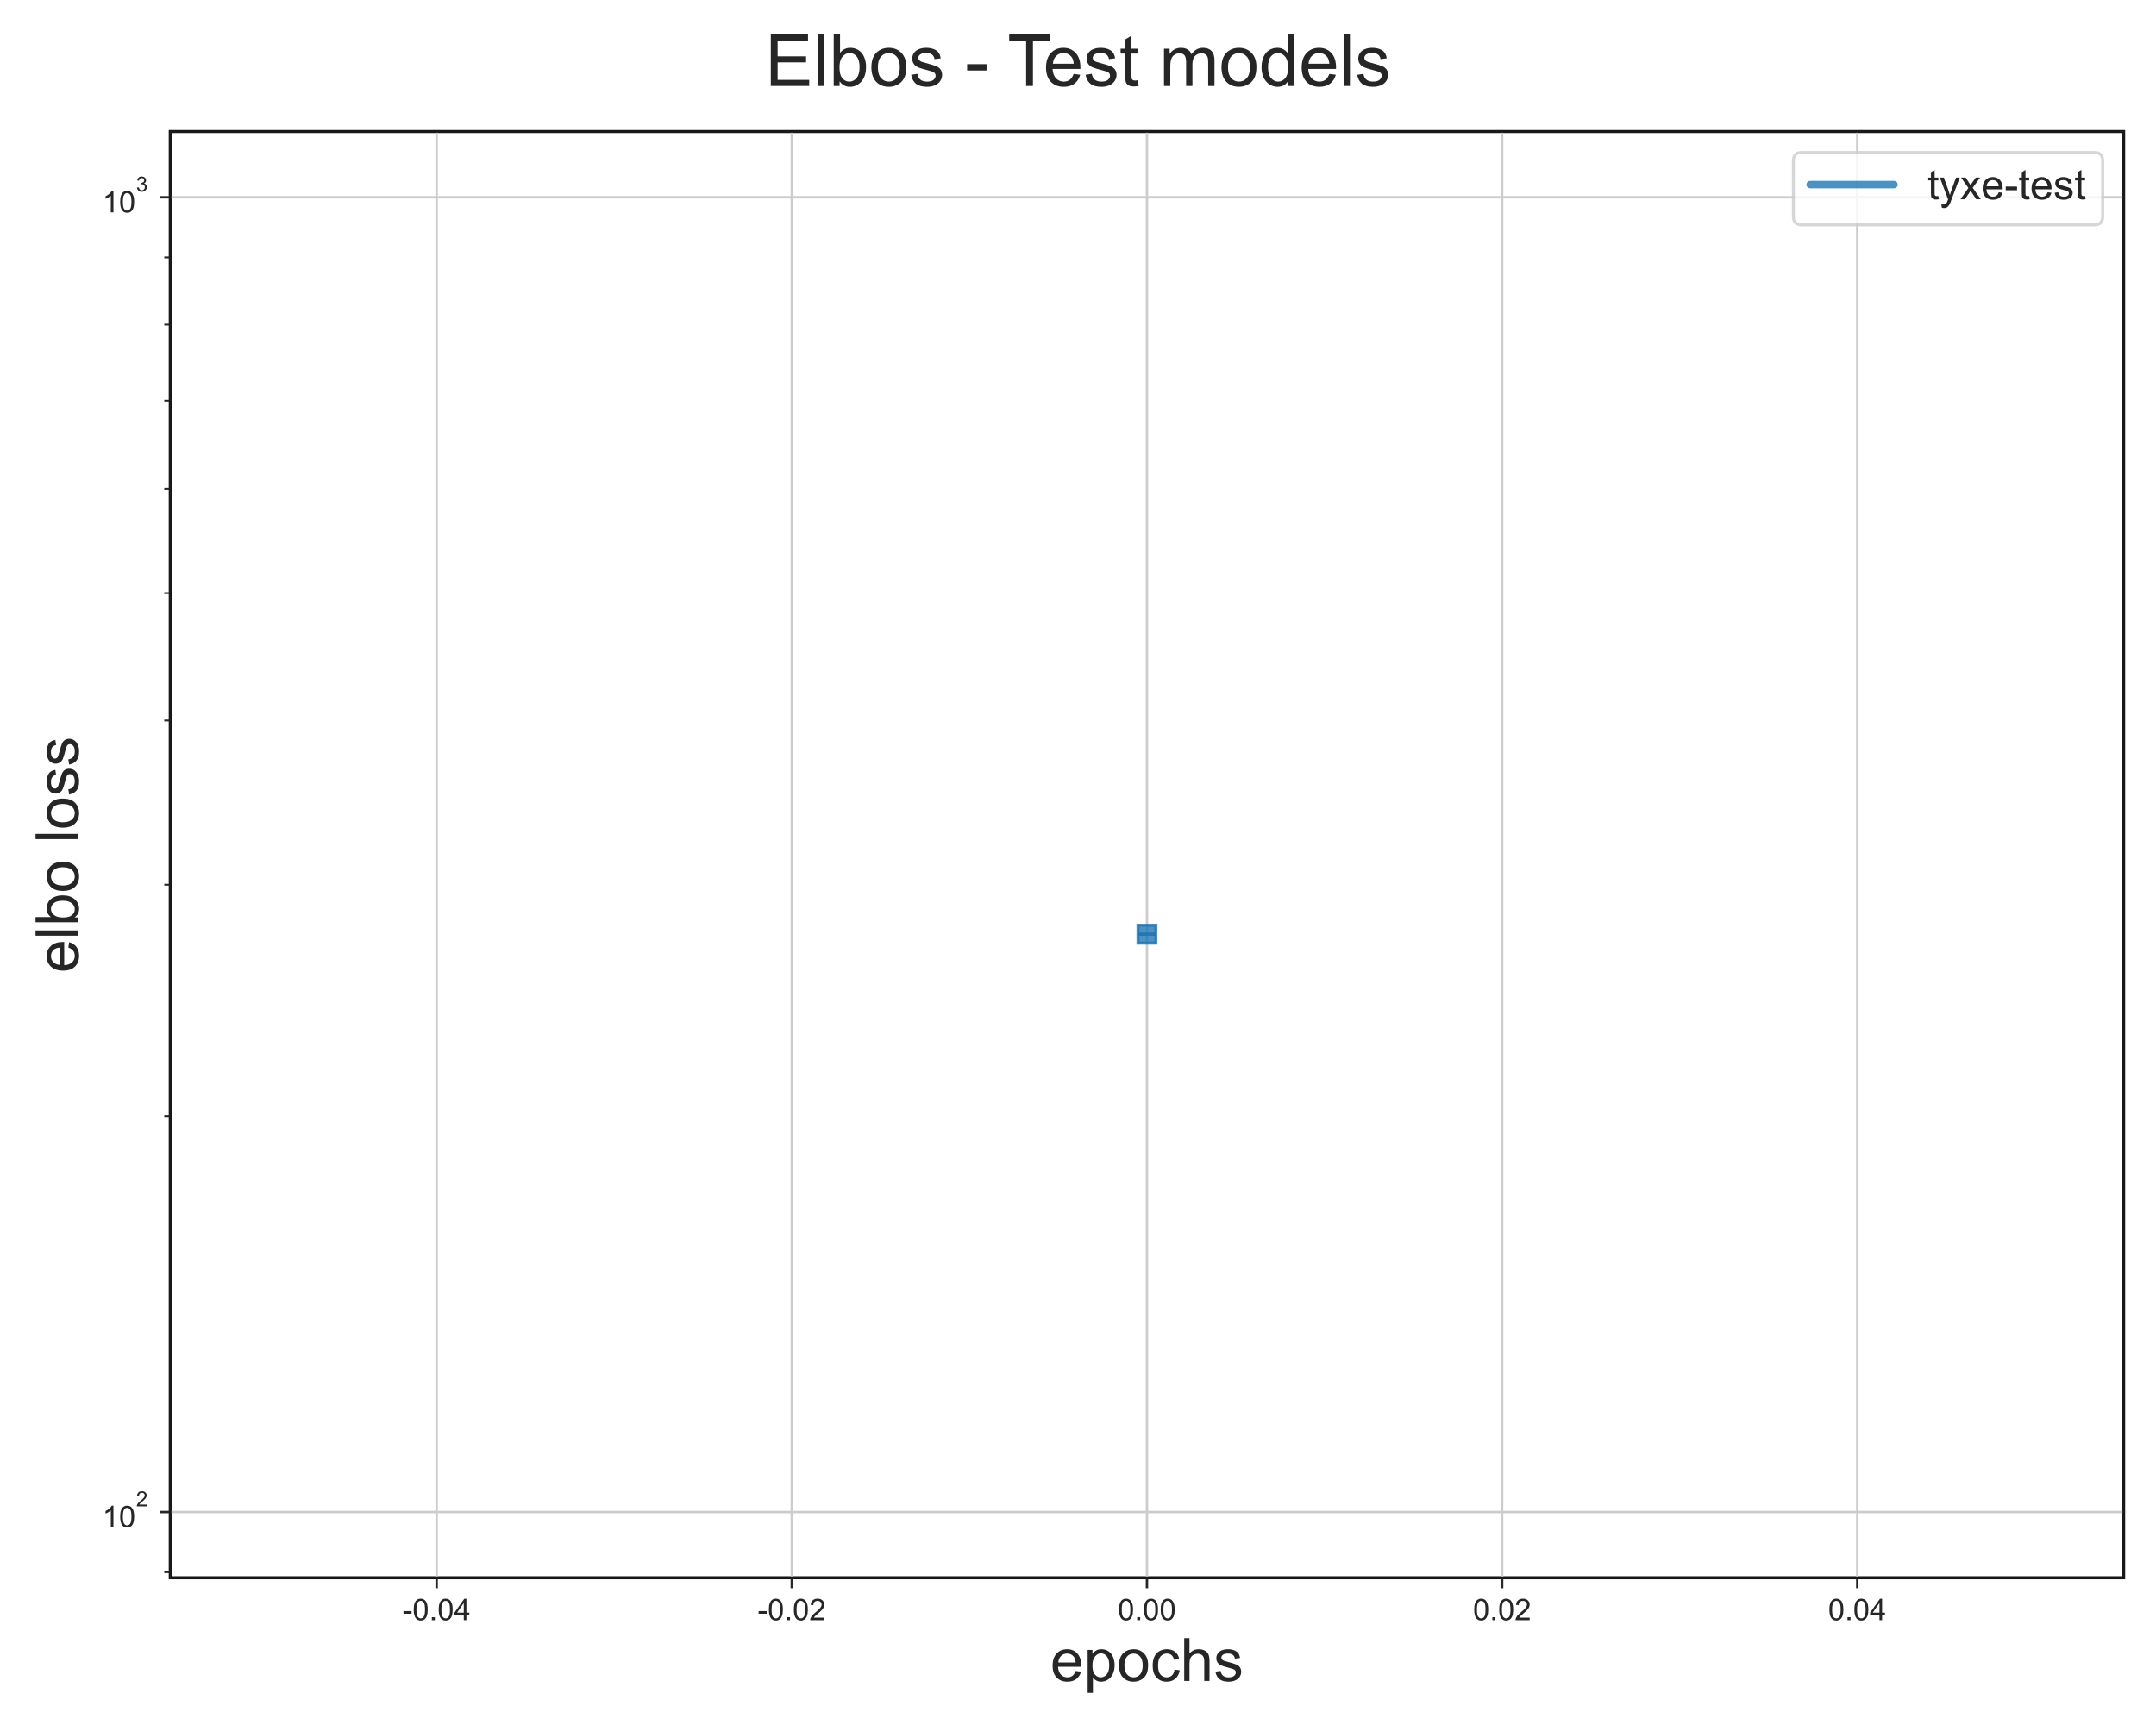
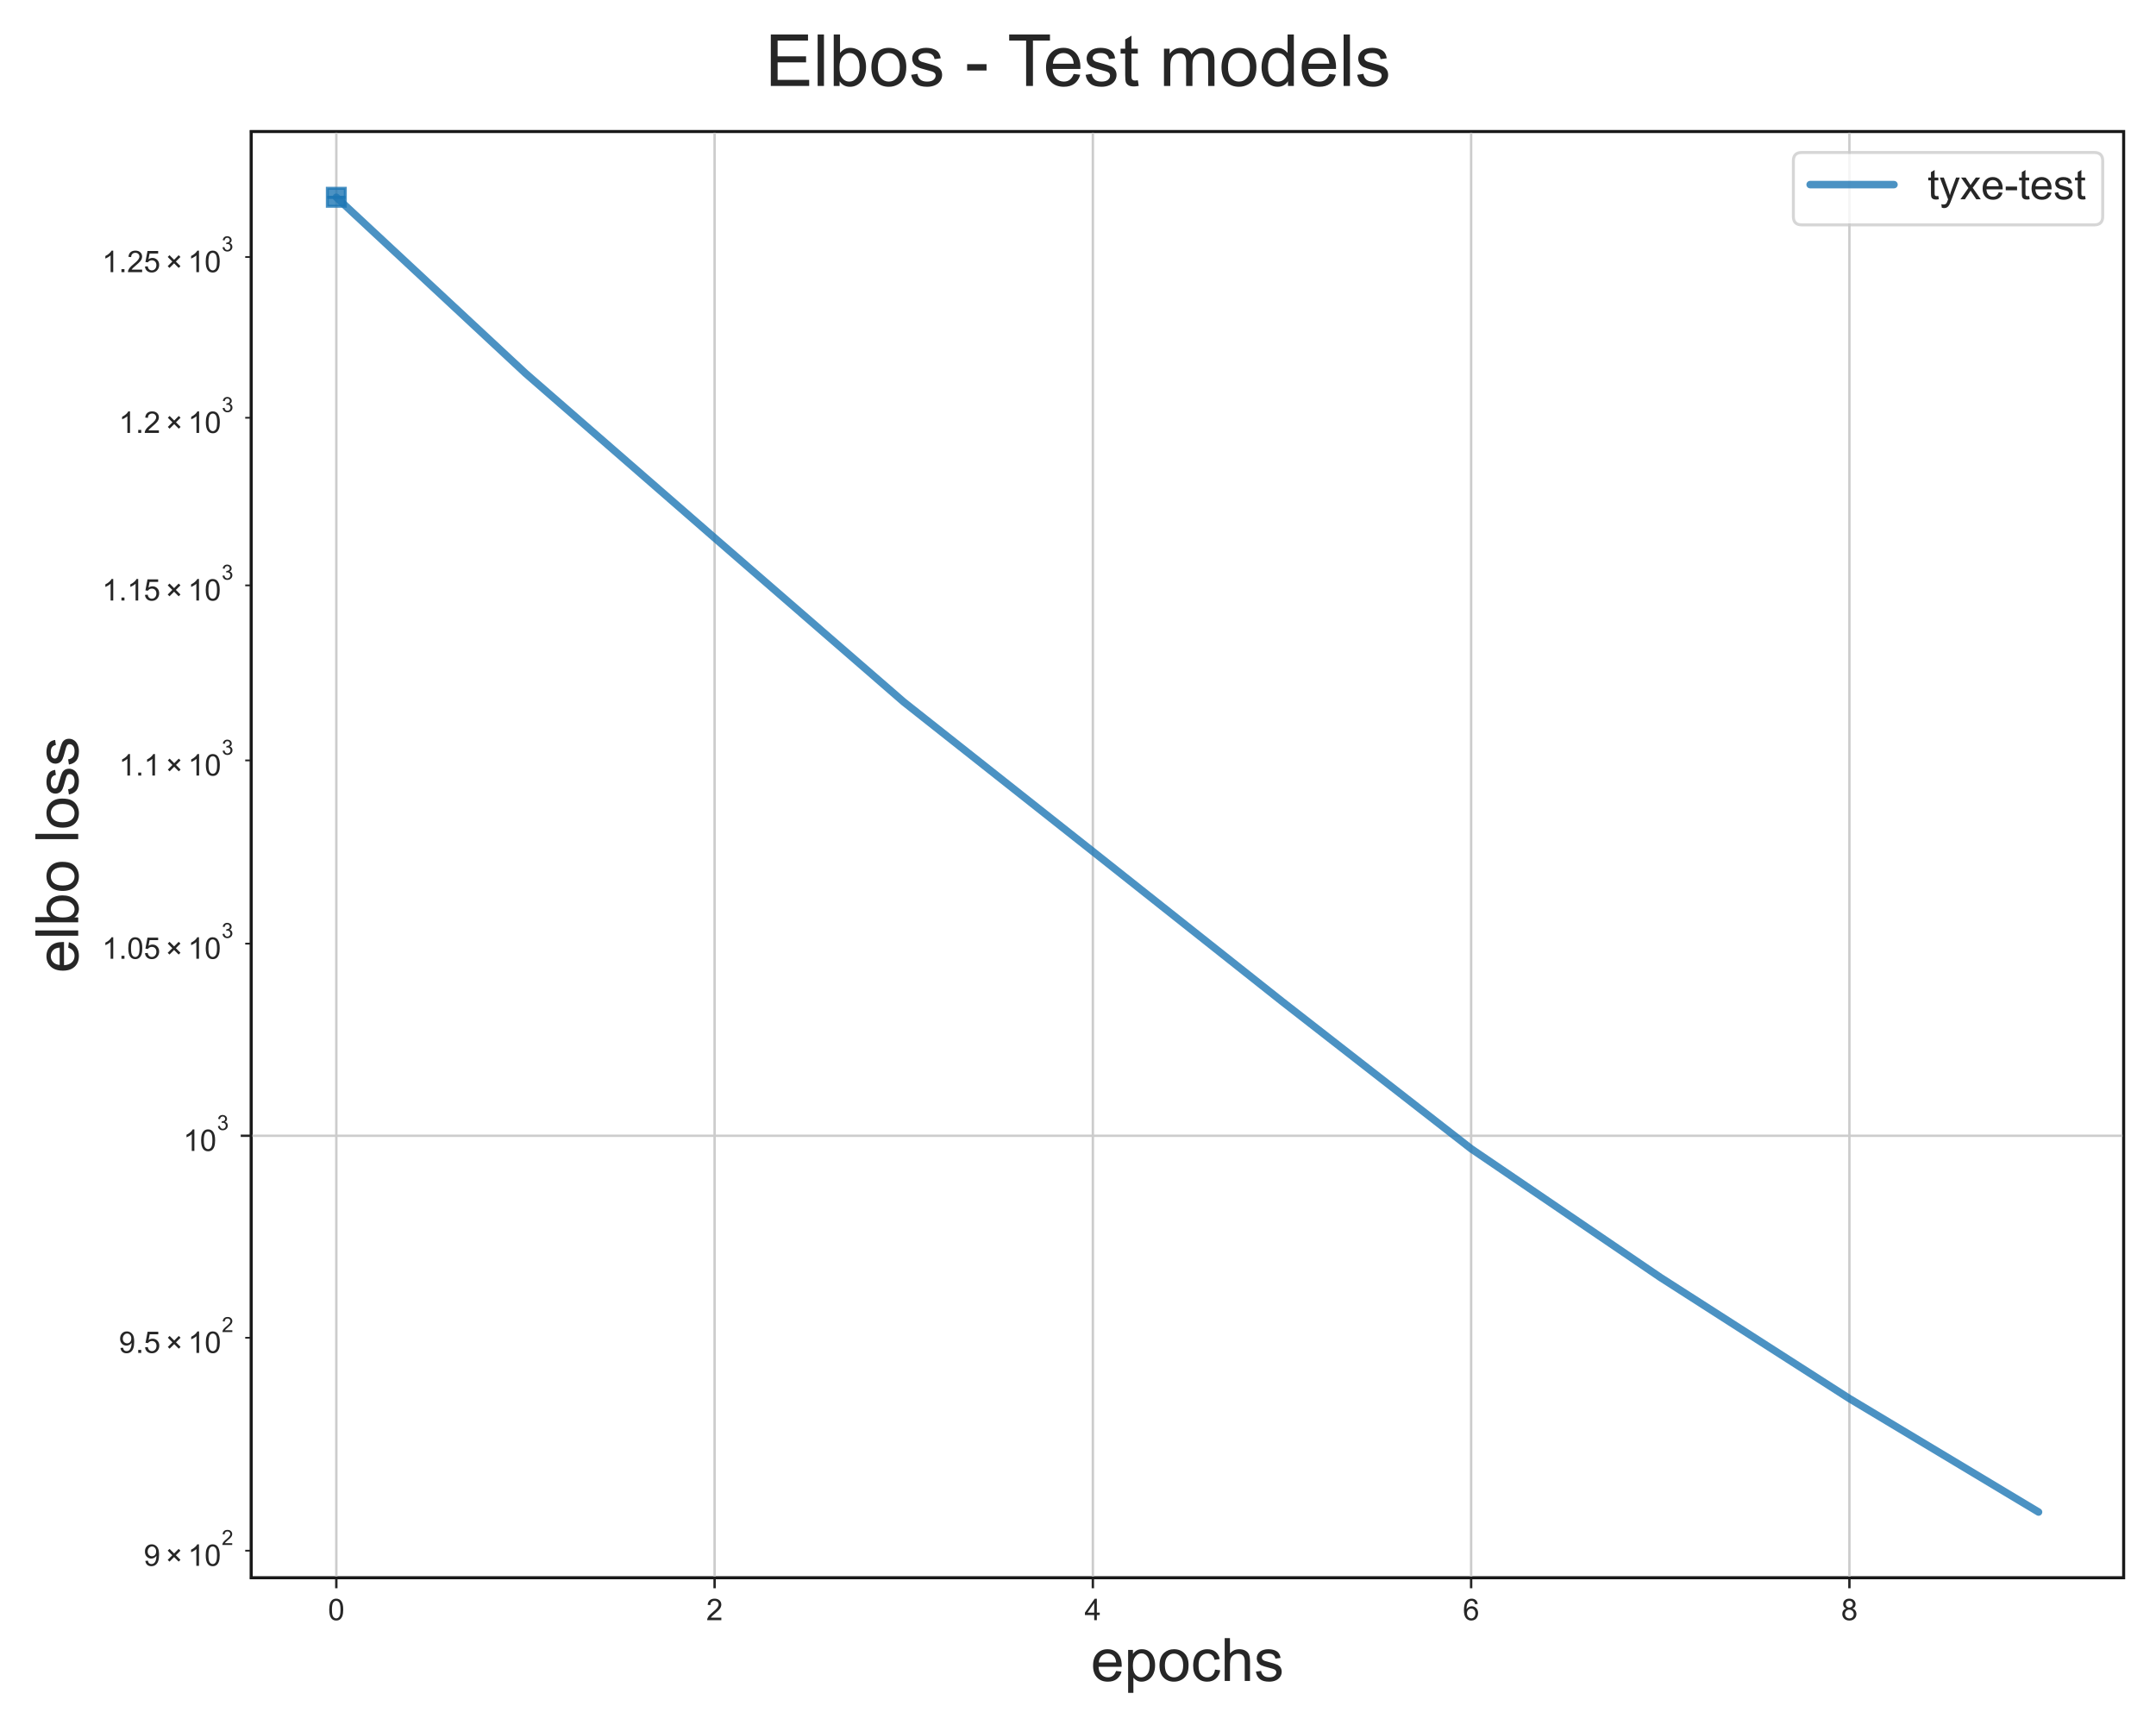
<svg xmlns="http://www.w3.org/2000/svg" xmlns:xlink="http://www.w3.org/1999/xlink" width="720pt" height="576pt" viewBox="0 0 720 576" version="1.1">
  <defs>
    <style type="text/css">*{stroke-linejoin: round; stroke-linecap: butt}</style>
  </defs>
  <g id="figure_1">
    <g id="patch_1">
      <path d="M 0 576  L 720 576  L 720 0  L 0 0  z " style="fill: #ffffff" />
    </g>
    <g id="axes_1">
      <g id="patch_2">
-         <path d="M 56.857 526.84  L 709.2 526.84  L 709.2 43.92  L 56.857 43.92  z " style="fill: #ffffff; stroke: #000000; stroke-linejoin: miter" />
+         <path d="M 83.891 526.84  L 709.2 526.84  L 709.2 43.92  L 83.891 43.92  z " style="fill: #ffffff; stroke: #000000; stroke-linejoin: miter" />
      </g>
      <g id="matplotlib.axis_1">
        <g id="xtick_1">
          <g id="line2d_1">
-             <path d="M 145.813 526.84  L 145.813 43.92  " clip-path="url(#p8c1d79e8b4)" style="fill: none; stroke: #cccccc; stroke-width: 0.8; stroke-linecap: round" />
+             <path d="M 112.315 526.84  L 112.315 43.92  " clip-path="url(#pdb3057f7e0)" style="fill: none; stroke: #cccccc; stroke-width: 0.8; stroke-linecap: round" />
          </g>
          <g id="line2d_2">
            <defs>
-               <path id="m0a47e7939f" d="M 0 0  L 0 3.5  " style="stroke: #262626; stroke-width: 0.8" />
-             </defs>
-             <g>
-               <use xlink:href="#m0a47e7939f" x="145.813" y="526.84" style="fill: #262626; stroke: #262626; stroke-width: 0.8" />
+               <path id="mb1cade1332" d="M 0 0  L 0 3.5  " style="stroke: #262626; stroke-width: 0.8" />
+             </defs>
+             <g>
+               <use xlink:href="#mb1cade1332" x="112.315" y="526.84" style="fill: #262626; stroke: #262626; stroke-width: 0.8" />
            </g>
          </g>
          <g id="text_1">
-             <g style="fill: #262626" transform="translate(134.4176 540.9978)scale(0.1 -0.1)">
-               <defs>
-                 <path id="ArialMT-2d" d="M 203 1375  L 203 1941  L 1931 1941  L 1931 1375  L 203 1375  z " transform="scale(0.015625)" />
+             <g style="fill: #262626" transform="translate(109.5341 540.9978)scale(0.1 -0.1)">
+               <defs>
                <path id="ArialMT-30" d="M 266 2259  Q 266 3072 433 3567  Q 600 4063 929 4331  Q 1259 4600 1759 4600  Q 2128 4600 2406 4451  Q 2684 4303 2865 4023  Q 3047 3744 3150 3342  Q 3253 2941 3253 2259  Q 3253 1453 3087 958  Q 2922 463 2592 192  Q 2263 -78 1759 -78  Q 1097 -78 719 397  Q 266 969 266 2259  z M 844 2259  Q 844 1131 1108 757  Q 1372 384 1759 384  Q 2147 384 2411 759  Q 2675 1134 2675 2259  Q 2675 3391 2411 3762  Q 2147 4134 1753 4134  Q 1366 4134 1134 3806  Q 844 3388 844 2259  z " transform="scale(0.015625)" />
-                 <path id="ArialMT-2e" d="M 581 0  L 581 641  L 1222 641  L 1222 0  L 581 0  z " transform="scale(0.015625)" />
-                 <path id="ArialMT-34" d="M 2069 0  L 2069 1097  L 81 1097  L 81 1613  L 2172 4581  L 2631 4581  L 2631 1613  L 3250 1613  L 3250 1097  L 2631 1097  L 2631 0  L 2069 0  z M 2069 1613  L 2069 3678  L 634 1613  L 2069 1613  z " transform="scale(0.015625)" />
-               </defs>
-               <use xlink:href="#ArialMT-2d" />
-               <use xlink:href="#ArialMT-30" x="33.301" />
-               <use xlink:href="#ArialMT-2e" x="88.916" />
-               <use xlink:href="#ArialMT-30" x="116.699" />
-               <use xlink:href="#ArialMT-34" x="172.314" />
+               </defs>
+               <use xlink:href="#ArialMT-30" />
            </g>
          </g>
        </g>
        <g id="xtick_2">
          <g id="line2d_3">
-             <path d="M 264.421 526.84  L 264.421 43.92  " clip-path="url(#p8c1d79e8b4)" style="fill: none; stroke: #cccccc; stroke-width: 0.8; stroke-linecap: round" />
+             <path d="M 238.639 526.84  L 238.639 43.92  " clip-path="url(#pdb3057f7e0)" style="fill: none; stroke: #cccccc; stroke-width: 0.8; stroke-linecap: round" />
          </g>
          <g id="line2d_4">
            <g>
-               <use xlink:href="#m0a47e7939f" x="264.421" y="526.84" style="fill: #262626; stroke: #262626; stroke-width: 0.8" />
+               <use xlink:href="#mb1cade1332" x="238.639" y="526.84" style="fill: #262626; stroke: #262626; stroke-width: 0.8" />
            </g>
          </g>
          <g id="text_2">
-             <g style="fill: #262626" transform="translate(253.0254 540.9978)scale(0.1 -0.1)">
+             <g style="fill: #262626" transform="translate(235.859 540.9978)scale(0.1 -0.1)">
              <defs>
                <path id="ArialMT-32" d="M 3222 541  L 3222 0  L 194 0  Q 188 203 259 391  Q 375 700 629 1000  Q 884 1300 1366 1694  Q 2113 2306 2375 2664  Q 2638 3022 2638 3341  Q 2638 3675 2398 3904  Q 2159 4134 1775 4134  Q 1369 4134 1125 3890  Q 881 3647 878 3216  L 300 3275  Q 359 3922 746 4261  Q 1134 4600 1788 4600  Q 2447 4600 2831 4234  Q 3216 3869 3216 3328  Q 3216 3053 3103 2787  Q 2991 2522 2730 2228  Q 2469 1934 1863 1422  Q 1356 997 1212 845  Q 1069 694 975 541  L 3222 541  z " transform="scale(0.015625)" />
              </defs>
-               <use xlink:href="#ArialMT-2d" />
-               <use xlink:href="#ArialMT-30" x="33.301" />
-               <use xlink:href="#ArialMT-2e" x="88.916" />
-               <use xlink:href="#ArialMT-30" x="116.699" />
-               <use xlink:href="#ArialMT-32" x="172.314" />
+               <use xlink:href="#ArialMT-32" />
            </g>
          </g>
        </g>
        <g id="xtick_3">
          <g id="line2d_5">
-             <path d="M 383.029 526.84  L 383.029 43.92  " clip-path="url(#p8c1d79e8b4)" style="fill: none; stroke: #cccccc; stroke-width: 0.8; stroke-linecap: round" />
+             <path d="M 364.964 526.84  L 364.964 43.92  " clip-path="url(#pdb3057f7e0)" style="fill: none; stroke: #cccccc; stroke-width: 0.8; stroke-linecap: round" />
          </g>
          <g id="line2d_6">
            <g>
-               <use xlink:href="#m0a47e7939f" x="383.029" y="526.84" style="fill: #262626; stroke: #262626; stroke-width: 0.8" />
+               <use xlink:href="#mb1cade1332" x="364.964" y="526.84" style="fill: #262626; stroke: #262626; stroke-width: 0.8" />
            </g>
          </g>
          <g id="text_3">
-             <g style="fill: #262626" transform="translate(373.2981 540.9978)scale(0.1 -0.1)">
-               <use xlink:href="#ArialMT-30" />
-               <use xlink:href="#ArialMT-2e" x="55.615" />
-               <use xlink:href="#ArialMT-30" x="83.398" />
-               <use xlink:href="#ArialMT-30" x="139.014" />
+             <g style="fill: #262626" transform="translate(362.184 540.9978)scale(0.1 -0.1)">
+               <defs>
+                 <path id="ArialMT-34" d="M 2069 0  L 2069 1097  L 81 1097  L 81 1613  L 2172 4581  L 2631 4581  L 2631 1613  L 3250 1613  L 3250 1097  L 2631 1097  L 2631 0  L 2069 0  z M 2069 1613  L 2069 3678  L 634 1613  L 2069 1613  z " transform="scale(0.015625)" />
+               </defs>
+               <use xlink:href="#ArialMT-34" />
            </g>
          </g>
        </g>
        <g id="xtick_4">
          <g id="line2d_7">
-             <path d="M 501.636 526.84  L 501.636 43.92  " clip-path="url(#p8c1d79e8b4)" style="fill: none; stroke: #cccccc; stroke-width: 0.8; stroke-linecap: round" />
+             <path d="M 491.289 526.84  L 491.289 43.92  " clip-path="url(#pdb3057f7e0)" style="fill: none; stroke: #cccccc; stroke-width: 0.8; stroke-linecap: round" />
          </g>
          <g id="line2d_8">
            <g>
-               <use xlink:href="#m0a47e7939f" x="501.636" y="526.84" style="fill: #262626; stroke: #262626; stroke-width: 0.8" />
+               <use xlink:href="#mb1cade1332" x="491.289" y="526.84" style="fill: #262626; stroke: #262626; stroke-width: 0.8" />
            </g>
          </g>
          <g id="text_4">
-             <g style="fill: #262626" transform="translate(491.9059 540.9978)scale(0.1 -0.1)">
-               <use xlink:href="#ArialMT-30" />
-               <use xlink:href="#ArialMT-2e" x="55.615" />
-               <use xlink:href="#ArialMT-30" x="83.398" />
-               <use xlink:href="#ArialMT-32" x="139.014" />
+             <g style="fill: #262626" transform="translate(488.509 540.9978)scale(0.1 -0.1)">
+               <defs>
+                 <path id="ArialMT-36" d="M 3184 3459  L 2625 3416  Q 2550 3747 2413 3897  Q 2184 4138 1850 4138  Q 1581 4138 1378 3988  Q 1113 3794 959 3422  Q 806 3050 800 2363  Q 1003 2672 1297 2822  Q 1591 2972 1913 2972  Q 2475 2972 2870 2558  Q 3266 2144 3266 1488  Q 3266 1056 3080 686  Q 2894 316 2569 119  Q 2244 -78 1831 -78  Q 1128 -78 684 439  Q 241 956 241 2144  Q 241 3472 731 4075  Q 1159 4600 1884 4600  Q 2425 4600 2770 4297  Q 3116 3994 3184 3459  z M 888 1484  Q 888 1194 1011 928  Q 1134 663 1356 523  Q 1578 384 1822 384  Q 2178 384 2434 671  Q 2691 959 2691 1453  Q 2691 1928 2437 2201  Q 2184 2475 1800 2475  Q 1419 2475 1153 2201  Q 888 1928 888 1484  z " transform="scale(0.015625)" />
+               </defs>
+               <use xlink:href="#ArialMT-36" />
            </g>
          </g>
        </g>
        <g id="xtick_5">
          <g id="line2d_9">
-             <path d="M 620.244 526.84  L 620.244 43.92  " clip-path="url(#p8c1d79e8b4)" style="fill: none; stroke: #cccccc; stroke-width: 0.8; stroke-linecap: round" />
+             <path d="M 617.614 526.84  L 617.614 43.92  " clip-path="url(#pdb3057f7e0)" style="fill: none; stroke: #cccccc; stroke-width: 0.8; stroke-linecap: round" />
          </g>
          <g id="line2d_10">
            <g>
-               <use xlink:href="#m0a47e7939f" x="620.244" y="526.84" style="fill: #262626; stroke: #262626; stroke-width: 0.8" />
+               <use xlink:href="#mb1cade1332" x="617.614" y="526.84" style="fill: #262626; stroke: #262626; stroke-width: 0.8" />
            </g>
          </g>
          <g id="text_5">
-             <g style="fill: #262626" transform="translate(610.5137 540.9978)scale(0.1 -0.1)">
-               <use xlink:href="#ArialMT-30" />
-               <use xlink:href="#ArialMT-2e" x="55.615" />
-               <use xlink:href="#ArialMT-30" x="83.398" />
-               <use xlink:href="#ArialMT-34" x="139.014" />
+             <g style="fill: #262626" transform="translate(614.8339 540.9978)scale(0.1 -0.1)">
+               <defs>
+                 <path id="ArialMT-38" d="M 1131 2484  Q 781 2613 612 2850  Q 444 3088 444 3419  Q 444 3919 803 4259  Q 1163 4600 1759 4600  Q 2359 4600 2725 4251  Q 3091 3903 3091 3403  Q 3091 3084 2923 2848  Q 2756 2613 2416 2484  Q 2838 2347 3058 2040  Q 3278 1734 3278 1309  Q 3278 722 2862 322  Q 2447 -78 1769 -78  Q 1091 -78 675 323  Q 259 725 259 1325  Q 259 1772 486 2073  Q 713 2375 1131 2484  z M 1019 3438  Q 1019 3113 1228 2906  Q 1438 2700 1772 2700  Q 2097 2700 2305 2904  Q 2513 3109 2513 3406  Q 2513 3716 2298 3927  Q 2084 4138 1766 4138  Q 1444 4138 1231 3931  Q 1019 3725 1019 3438  z M 838 1322  Q 838 1081 952 856  Q 1066 631 1291 507  Q 1516 384 1775 384  Q 2178 384 2440 643  Q 2703 903 2703 1303  Q 2703 1709 2433 1975  Q 2163 2241 1756 2241  Q 1359 2241 1098 1978  Q 838 1716 838 1322  z " transform="scale(0.015625)" />
+               </defs>
+               <use xlink:href="#ArialMT-38" />
            </g>
          </g>
        </g>
        <g id="text_6">
-           <g style="fill: #262626" transform="translate(350.7848 561.3009)scale(0.2 -0.2)">
+           <g style="fill: #262626" transform="translate(364.302 561.3009)scale(0.2 -0.2)">
            <defs>
              <path id="ArialMT-65" d="M 2694 1069  L 3275 997  Q 3138 488 2766 206  Q 2394 -75 1816 -75  Q 1088 -75 661 373  Q 234 822 234 1631  Q 234 2469 665 2931  Q 1097 3394 1784 3394  Q 2450 3394 2872 2941  Q 3294 2488 3294 1666  Q 3294 1616 3291 1516  L 816 1516  Q 847 969 1125 678  Q 1403 388 1819 388  Q 2128 388 2347 550  Q 2566 713 2694 1069  z M 847 1978  L 2700 1978  Q 2663 2397 2488 2606  Q 2219 2931 1791 2931  Q 1403 2931 1139 2672  Q 875 2413 847 1978  z " transform="scale(0.015625)" />
              <path id="ArialMT-70" d="M 422 -1272  L 422 3319  L 934 3319  L 934 2888  Q 1116 3141 1344 3267  Q 1572 3394 1897 3394  Q 2322 3394 2647 3175  Q 2972 2956 3137 2557  Q 3303 2159 3303 1684  Q 3303 1175 3120 767  Q 2938 359 2589 142  Q 2241 -75 1856 -75  Q 1575 -75 1351 44  Q 1128 163 984 344  L 984 -1272  L 422 -1272  z M 931 1641  Q 931 1000 1190 694  Q 1450 388 1819 388  Q 2194 388 2461 705  Q 2728 1022 2728 1688  Q 2728 2322 2467 2637  Q 2206 2953 1844 2953  Q 1484 2953 1207 2617  Q 931 2281 931 1641  z " transform="scale(0.015625)" />
              <path id="ArialMT-6f" d="M 213 1659  Q 213 2581 725 3025  Q 1153 3394 1769 3394  Q 2453 3394 2887 2945  Q 3322 2497 3322 1706  Q 3322 1066 3130 698  Q 2938 331 2570 128  Q 2203 -75 1769 -75  Q 1072 -75 642 372  Q 213 819 213 1659  z M 791 1659  Q 791 1022 1069 705  Q 1347 388 1769 388  Q 2188 388 2466 706  Q 2744 1025 2744 1678  Q 2744 2294 2464 2611  Q 2184 2928 1769 2928  Q 1347 2928 1069 2612  Q 791 2297 791 1659  z " transform="scale(0.015625)" />
              <path id="ArialMT-63" d="M 2588 1216  L 3141 1144  Q 3050 572 2676 248  Q 2303 -75 1759 -75  Q 1078 -75 664 370  Q 250 816 250 1647  Q 250 2184 428 2587  Q 606 2991 970 3192  Q 1334 3394 1763 3394  Q 2303 3394 2647 3120  Q 2991 2847 3088 2344  L 2541 2259  Q 2463 2594 2264 2762  Q 2066 2931 1784 2931  Q 1359 2931 1093 2626  Q 828 2322 828 1663  Q 828 994 1084 691  Q 1341 388 1753 388  Q 2084 388 2306 591  Q 2528 794 2588 1216  z " transform="scale(0.015625)" />
              <path id="ArialMT-68" d="M 422 0  L 422 4581  L 984 4581  L 984 2938  Q 1378 3394 1978 3394  Q 2347 3394 2619 3248  Q 2891 3103 3008 2847  Q 3125 2591 3125 2103  L 3125 0  L 2563 0  L 2563 2103  Q 2563 2525 2380 2717  Q 2197 2909 1863 2909  Q 1613 2909 1392 2779  Q 1172 2650 1078 2428  Q 984 2206 984 1816  L 984 0  L 422 0  z " transform="scale(0.015625)" />
              <path id="ArialMT-73" d="M 197 991  L 753 1078  Q 800 744 1014 566  Q 1228 388 1613 388  Q 2000 388 2187 545  Q 2375 703 2375 916  Q 2375 1106 2209 1216  Q 2094 1291 1634 1406  Q 1016 1563 777 1677  Q 538 1791 414 1992  Q 291 2194 291 2438  Q 291 2659 392 2848  Q 494 3038 669 3163  Q 800 3259 1026 3326  Q 1253 3394 1513 3394  Q 1903 3394 2198 3281  Q 2494 3169 2634 2976  Q 2775 2784 2828 2463  L 2278 2388  Q 2241 2644 2061 2787  Q 1881 2931 1553 2931  Q 1166 2931 1000 2803  Q 834 2675 834 2503  Q 834 2394 903 2306  Q 972 2216 1119 2156  Q 1203 2125 1616 2013  Q 2213 1853 2448 1751  Q 2684 1650 2818 1456  Q 2953 1263 2953 975  Q 2953 694 2789 445  Q 2625 197 2315 61  Q 2006 -75 1616 -75  Q 969 -75 630 194  Q 291 463 197 991  z " transform="scale(0.015625)" />
            </defs>
            <use xlink:href="#ArialMT-65" />
            <use xlink:href="#ArialMT-70" x="55.615" />
            <use xlink:href="#ArialMT-6f" x="111.23" />
            <use xlink:href="#ArialMT-63" x="166.846" />
            <use xlink:href="#ArialMT-68" x="216.846" />
            <use xlink:href="#ArialMT-73" x="272.461" />
          </g>
        </g>
      </g>
      <g id="matplotlib.axis_2">
        <g id="ytick_1">
          <g id="line2d_11">
-             <path d="M 56.857 504.889  L 709.2 504.889  " clip-path="url(#p8c1d79e8b4)" style="fill: none; stroke: #cccccc; stroke-width: 0.8; stroke-linecap: round" />
+             <path d="M 83.891 379.248  L 709.2 379.248  " clip-path="url(#pdb3057f7e0)" style="fill: none; stroke: #cccccc; stroke-width: 0.8; stroke-linecap: round" />
          </g>
          <g id="line2d_12">
            <defs>
-               <path id="me743699833" d="M 0 0  L -3.5 0  " style="stroke: #262626; stroke-width: 0.8" />
-             </defs>
-             <g>
-               <use xlink:href="#me743699833" x="56.857" y="504.889" style="fill: #262626; stroke: #262626; stroke-width: 0.8" />
+               <path id="m2b18145663" d="M 0 0  L -3.5 0  " style="stroke: #262626; stroke-width: 0.8" />
+             </defs>
+             <g>
+               <use xlink:href="#m2b18145663" x="83.891" y="379.248" style="fill: #262626; stroke: #262626; stroke-width: 0.8" />
            </g>
          </g>
          <g id="text_7">
-             <g style="fill: #262626" transform="translate(34.1571 510.0453)scale(0.1 -0.1)">
+             <g style="fill: #262626" transform="translate(61.19141 384.4047)scale(0.1 -0.1)">
              <defs>
                <path id="ArialMT-31" d="M 2384 0  L 1822 0  L 1822 3584  Q 1619 3391 1289 3197  Q 959 3003 697 2906  L 697 3450  Q 1169 3672 1522 3987  Q 1875 4303 2022 4600  L 2384 4600  L 2384 0  z " transform="scale(0.015625)" />
+                 <path id="ArialMT-33" d="M 269 1209  L 831 1284  Q 928 806 1161 595  Q 1394 384 1728 384  Q 2125 384 2398 659  Q 2672 934 2672 1341  Q 2672 1728 2419 1979  Q 2166 2231 1775 2231  Q 1616 2231 1378 2169  L 1441 2663  Q 1497 2656 1531 2656  Q 1891 2656 2178 2843  Q 2466 3031 2466 3422  Q 2466 3731 2256 3934  Q 2047 4138 1716 4138  Q 1388 4138 1169 3931  Q 950 3725 888 3313  L 325 3413  Q 428 3978 793 4289  Q 1159 4600 1703 4600  Q 2078 4600 2393 4439  Q 2709 4278 2876 4000  Q 3044 3722 3044 3409  Q 3044 3113 2884 2869  Q 2725 2625 2413 2481  Q 2819 2388 3044 2092  Q 3269 1797 3269 1353  Q 3269 753 2831 336  Q 2394 -81 1725 -81  Q 1122 -81 723 278  Q 325 638 269 1209  z " transform="scale(0.015625)" />
              </defs>
              <use xlink:href="#ArialMT-31" transform="translate(0 0.99375)" />
              <use xlink:href="#ArialMT-30" transform="translate(55.61523 0.99375)" />
-               <use xlink:href="#ArialMT-32" transform="translate(112.9728 70.6875)scale(0.7)" />
+               <use xlink:href="#ArialMT-33" transform="translate(112.9728 70.6875)scale(0.7)" />
            </g>
          </g>
        </g>
        <g id="ytick_2">
          <g id="line2d_13">
-             <path d="M 56.857 65.871  L 709.2 65.871  " clip-path="url(#p8c1d79e8b4)" style="fill: none; stroke: #cccccc; stroke-width: 0.8; stroke-linecap: round" />
-           </g>
+             <defs>
+               <path id="mf4c6f6990a" d="M 0 0  L -2 0  " style="stroke: #262626; stroke-width: 0.6" />
+             </defs>
+             <g>
+               <use xlink:href="#mf4c6f6990a" x="83.891" y="517.797" style="fill: #262626; stroke: #262626; stroke-width: 0.6" />
+             </g>
+           </g>
+           <g id="text_8">
+             <g style="fill: #262626" transform="translate(47.99141 522.9529)scale(0.1 -0.1)">
+               <defs>
+                 <path id="ArialMT-39" d="M 350 1059  L 891 1109  Q 959 728 1153 556  Q 1347 384 1650 384  Q 1909 384 2104 503  Q 2300 622 2425 820  Q 2550 1019 2634 1356  Q 2719 1694 2719 2044  Q 2719 2081 2716 2156  Q 2547 1888 2255 1720  Q 1963 1553 1622 1553  Q 1053 1553 659 1965  Q 266 2378 266 3053  Q 266 3750 677 4175  Q 1088 4600 1706 4600  Q 2153 4600 2523 4359  Q 2894 4119 3086 3673  Q 3278 3228 3278 2384  Q 3278 1506 3087 986  Q 2897 466 2520 194  Q 2144 -78 1638 -78  Q 1100 -78 759 220  Q 419 519 350 1059  z M 2653 3081  Q 2653 3566 2395 3850  Q 2138 4134 1775 4134  Q 1400 4134 1122 3828  Q 844 3522 844 3034  Q 844 2597 1108 2323  Q 1372 2050 1759 2050  Q 2150 2050 2401 2323  Q 2653 2597 2653 3081  z " transform="scale(0.015625)" />
+                 <path id="ArialMT-d7" d="M 503 1278  L 1488 2263  L 506 3244  L 888 3625  L 1869 2644  L 2847 3622  L 3222 3244  L 2247 2266  L 3228 1284  L 2847 903  L 1866 1884  L 881 900  L 503 1278  z " transform="scale(0.015625)" />
+               </defs>
+               <use xlink:href="#ArialMT-39" transform="translate(0 0.99375)" />
+               <use xlink:href="#ArialMT-d7" transform="translate(72.27539 0.99375)" />
+               <use xlink:href="#ArialMT-31" transform="translate(147.334 0.99375)" />
+               <use xlink:href="#ArialMT-30" transform="translate(202.9492 0.99375)" />
+               <use xlink:href="#ArialMT-32" transform="translate(260.3068 70.6875)scale(0.7)" />
+             </g>
+           </g>
+         </g>
+         <g id="ytick_3">
          <g id="line2d_14">
            <g>
-               <use xlink:href="#me743699833" x="56.857" y="65.871" style="fill: #262626; stroke: #262626; stroke-width: 0.8" />
-             </g>
-           </g>
-           <g id="text_8">
-             <g style="fill: #262626" transform="translate(34.1571 71.02716)scale(0.1 -0.1)">
-               <defs>
-                 <path id="ArialMT-33" d="M 269 1209  L 831 1284  Q 928 806 1161 595  Q 1394 384 1728 384  Q 2125 384 2398 659  Q 2672 934 2672 1341  Q 2672 1728 2419 1979  Q 2166 2231 1775 2231  Q 1616 2231 1378 2169  L 1441 2663  Q 1497 2656 1531 2656  Q 1891 2656 2178 2843  Q 2466 3031 2466 3422  Q 2466 3731 2256 3934  Q 2047 4138 1716 4138  Q 1388 4138 1169 3931  Q 950 3725 888 3313  L 325 3413  Q 428 3978 793 4289  Q 1159 4600 1703 4600  Q 2078 4600 2393 4439  Q 2709 4278 2876 4000  Q 3044 3722 3044 3409  Q 3044 3113 2884 2869  Q 2725 2625 2413 2481  Q 2819 2388 3044 2092  Q 3269 1797 3269 1353  Q 3269 753 2831 336  Q 2394 -81 1725 -81  Q 1122 -81 723 278  Q 325 638 269 1209  z " transform="scale(0.015625)" />
-               </defs>
-               <use xlink:href="#ArialMT-31" transform="translate(0 0.99375)" />
-               <use xlink:href="#ArialMT-30" transform="translate(55.61523 0.99375)" />
-               <use xlink:href="#ArialMT-33" transform="translate(112.9728 70.6875)scale(0.7)" />
-             </g>
-           </g>
-         </g>
-         <g id="ytick_3">
+               <use xlink:href="#mf4c6f6990a" x="83.891" y="446.699" style="fill: #262626; stroke: #262626; stroke-width: 0.6" />
+             </g>
+           </g>
+           <g id="text_9">
+             <g style="fill: #262626" transform="translate(39.69141 451.8549)scale(0.1 -0.1)">
+               <defs>
+                 <path id="ArialMT-2e" d="M 581 0  L 581 641  L 1222 641  L 1222 0  L 581 0  z " transform="scale(0.015625)" />
+                 <path id="ArialMT-35" d="M 266 1200  L 856 1250  Q 922 819 1161 601  Q 1400 384 1738 384  Q 2144 384 2425 690  Q 2706 997 2706 1503  Q 2706 1984 2436 2262  Q 2166 2541 1728 2541  Q 1456 2541 1237 2417  Q 1019 2294 894 2097  L 366 2166  L 809 4519  L 3088 4519  L 3088 3981  L 1259 3981  L 1013 2750  Q 1425 3038 1878 3038  Q 2478 3038 2890 2622  Q 3303 2206 3303 1553  Q 3303 931 2941 478  Q 2500 -78 1738 -78  Q 1113 -78 717 272  Q 322 622 266 1200  z " transform="scale(0.015625)" />
+               </defs>
+               <use xlink:href="#ArialMT-39" transform="translate(0 0.99375)" />
+               <use xlink:href="#ArialMT-2e" transform="translate(55.61523 0.99375)" />
+               <use xlink:href="#ArialMT-35" transform="translate(83.39844 0.99375)" />
+               <use xlink:href="#ArialMT-d7" transform="translate(155.6738 0.99375)" />
+               <use xlink:href="#ArialMT-31" transform="translate(230.7324 0.99375)" />
+               <use xlink:href="#ArialMT-30" transform="translate(286.3477 0.99375)" />
+               <use xlink:href="#ArialMT-32" transform="translate(343.7052 70.6875)scale(0.7)" />
+             </g>
+           </g>
+         </g>
+         <g id="ytick_4">
          <g id="line2d_15">
-             <defs>
-               <path id="m6ca29ed7e7" d="M 0 0  L -2 0  " style="stroke: #262626; stroke-width: 0.6" />
-             </defs>
-             <g>
-               <use xlink:href="#m6ca29ed7e7" x="56.857" y="524.977" style="fill: #262626; stroke: #262626; stroke-width: 0.6" />
-             </g>
-           </g>
-         </g>
-         <g id="ytick_4">
+             <g>
+               <use xlink:href="#mf4c6f6990a" x="83.891" y="315.09" style="fill: #262626; stroke: #262626; stroke-width: 0.6" />
+             </g>
+           </g>
+           <g id="text_10">
+             <g style="fill: #262626" transform="translate(34.09141 320.246)scale(0.1 -0.1)">
+               <use xlink:href="#ArialMT-31" transform="translate(0 0.99375)" />
+               <use xlink:href="#ArialMT-2e" transform="translate(55.61523 0.99375)" />
+               <use xlink:href="#ArialMT-30" transform="translate(83.39844 0.99375)" />
+               <use xlink:href="#ArialMT-35" transform="translate(139.0137 0.99375)" />
+               <use xlink:href="#ArialMT-d7" transform="translate(211.2891 0.99375)" />
+               <use xlink:href="#ArialMT-31" transform="translate(286.3477 0.99375)" />
+               <use xlink:href="#ArialMT-30" transform="translate(341.9629 0.99375)" />
+               <use xlink:href="#ArialMT-33" transform="translate(399.3205 70.6875)scale(0.7)" />
+             </g>
+           </g>
+         </g>
+         <g id="ytick_5">
          <g id="line2d_16">
            <g>
-               <use xlink:href="#m6ca29ed7e7" x="56.857" y="372.731" style="fill: #262626; stroke: #262626; stroke-width: 0.6" />
-             </g>
-           </g>
-         </g>
-         <g id="ytick_5">
+               <use xlink:href="#mf4c6f6990a" x="83.891" y="253.916" style="fill: #262626; stroke: #262626; stroke-width: 0.6" />
+             </g>
+           </g>
+           <g id="text_11">
+             <g style="fill: #262626" transform="translate(39.69141 259.0725)scale(0.1 -0.1)">
+               <use xlink:href="#ArialMT-31" transform="translate(0 0.99375)" />
+               <use xlink:href="#ArialMT-2e" transform="translate(55.61523 0.99375)" />
+               <use xlink:href="#ArialMT-31" transform="translate(83.39844 0.99375)" />
+               <use xlink:href="#ArialMT-d7" transform="translate(155.6738 0.99375)" />
+               <use xlink:href="#ArialMT-31" transform="translate(230.7324 0.99375)" />
+               <use xlink:href="#ArialMT-30" transform="translate(286.3477 0.99375)" />
+               <use xlink:href="#ArialMT-33" transform="translate(343.7052 70.6875)scale(0.7)" />
+             </g>
+           </g>
+         </g>
+         <g id="ytick_6">
          <g id="line2d_17">
            <g>
-               <use xlink:href="#m6ca29ed7e7" x="56.857" y="295.424" style="fill: #262626; stroke: #262626; stroke-width: 0.6" />
-             </g>
-           </g>
-         </g>
-         <g id="ytick_6">
+               <use xlink:href="#mf4c6f6990a" x="83.891" y="195.463" style="fill: #262626; stroke: #262626; stroke-width: 0.6" />
+             </g>
+           </g>
+           <g id="text_12">
+             <g style="fill: #262626" transform="translate(34.09141 200.6188)scale(0.1 -0.1)">
+               <use xlink:href="#ArialMT-31" transform="translate(0 0.99375)" />
+               <use xlink:href="#ArialMT-2e" transform="translate(55.61523 0.99375)" />
+               <use xlink:href="#ArialMT-31" transform="translate(83.39844 0.99375)" />
+               <use xlink:href="#ArialMT-35" transform="translate(139.0137 0.99375)" />
+               <use xlink:href="#ArialMT-d7" transform="translate(211.2891 0.99375)" />
+               <use xlink:href="#ArialMT-31" transform="translate(286.3477 0.99375)" />
+               <use xlink:href="#ArialMT-30" transform="translate(341.9629 0.99375)" />
+               <use xlink:href="#ArialMT-33" transform="translate(399.3205 70.6875)scale(0.7)" />
+             </g>
+           </g>
+         </g>
+         <g id="ytick_7">
          <g id="line2d_18">
            <g>
-               <use xlink:href="#m6ca29ed7e7" x="56.857" y="240.574" style="fill: #262626; stroke: #262626; stroke-width: 0.6" />
-             </g>
-           </g>
-         </g>
-         <g id="ytick_7">
+               <use xlink:href="#mf4c6f6990a" x="83.891" y="139.497" style="fill: #262626; stroke: #262626; stroke-width: 0.6" />
+             </g>
+           </g>
+           <g id="text_13">
+             <g style="fill: #262626" transform="translate(39.69141 144.6533)scale(0.1 -0.1)">
+               <use xlink:href="#ArialMT-31" transform="translate(0 0.99375)" />
+               <use xlink:href="#ArialMT-2e" transform="translate(55.61523 0.99375)" />
+               <use xlink:href="#ArialMT-32" transform="translate(83.39844 0.99375)" />
+               <use xlink:href="#ArialMT-d7" transform="translate(155.6738 0.99375)" />
+               <use xlink:href="#ArialMT-31" transform="translate(230.7324 0.99375)" />
+               <use xlink:href="#ArialMT-30" transform="translate(286.3477 0.99375)" />
+               <use xlink:href="#ArialMT-33" transform="translate(343.7052 70.6875)scale(0.7)" />
+             </g>
+           </g>
+         </g>
+         <g id="ytick_8">
          <g id="line2d_19">
            <g>
-               <use xlink:href="#m6ca29ed7e7" x="56.857" y="198.029" style="fill: #262626; stroke: #262626; stroke-width: 0.6" />
-             </g>
-           </g>
-         </g>
-         <g id="ytick_8">
-           <g id="line2d_20">
-             <g>
-               <use xlink:href="#m6ca29ed7e7" x="56.857" y="163.267" style="fill: #262626; stroke: #262626; stroke-width: 0.6" />
-             </g>
-           </g>
-         </g>
-         <g id="ytick_9">
-           <g id="line2d_21">
-             <g>
-               <use xlink:href="#m6ca29ed7e7" x="56.857" y="133.876" style="fill: #262626; stroke: #262626; stroke-width: 0.6" />
-             </g>
-           </g>
-         </g>
-         <g id="ytick_10">
-           <g id="line2d_22">
-             <g>
-               <use xlink:href="#m6ca29ed7e7" x="56.857" y="108.416" style="fill: #262626; stroke: #262626; stroke-width: 0.6" />
-             </g>
-           </g>
-         </g>
-         <g id="ytick_11">
-           <g id="line2d_23">
-             <g>
-               <use xlink:href="#m6ca29ed7e7" x="56.857" y="85.959" style="fill: #262626; stroke: #262626; stroke-width: 0.6" />
-             </g>
-           </g>
-         </g>
-         <g id="text_9">
-           <g style="fill: #262626" transform="translate(26.1821 324.8456)rotate(-90)scale(0.2 -0.2)">
+               <use xlink:href="#mf4c6f6990a" x="83.891" y="85.816" style="fill: #262626; stroke: #262626; stroke-width: 0.6" />
+             </g>
+           </g>
+           <g id="text_14">
+             <g style="fill: #262626" transform="translate(34.09141 90.97266)scale(0.1 -0.1)">
+               <use xlink:href="#ArialMT-31" transform="translate(0 0.99375)" />
+               <use xlink:href="#ArialMT-2e" transform="translate(55.61523 0.99375)" />
+               <use xlink:href="#ArialMT-32" transform="translate(83.39844 0.99375)" />
+               <use xlink:href="#ArialMT-35" transform="translate(139.0137 0.99375)" />
+               <use xlink:href="#ArialMT-d7" transform="translate(211.2891 0.99375)" />
+               <use xlink:href="#ArialMT-31" transform="translate(286.3477 0.99375)" />
+               <use xlink:href="#ArialMT-30" transform="translate(341.9629 0.99375)" />
+               <use xlink:href="#ArialMT-33" transform="translate(399.3205 70.6875)scale(0.7)" />
+             </g>
+           </g>
+         </g>
+         <g id="text_15">
+           <g style="fill: #262626" transform="translate(26.11641 324.8456)rotate(-90)scale(0.2 -0.2)">
            <defs>
              <path id="ArialMT-6c" d="M 409 0  L 409 4581  L 972 4581  L 972 0  L 409 0  z " transform="scale(0.015625)" />
              <path id="ArialMT-62" d="M 941 0  L 419 0  L 419 4581  L 981 4581  L 981 2947  Q 1338 3394 1891 3394  Q 2197 3394 2470 3270  Q 2744 3147 2920 2923  Q 3097 2700 3197 2384  Q 3297 2069 3297 1709  Q 3297 856 2875 390  Q 2453 -75 1863 -75  Q 1275 -75 941 416  L 941 0  z M 934 1684  Q 934 1088 1097 822  Q 1363 388 1816 388  Q 2184 388 2453 708  Q 2722 1028 2722 1663  Q 2722 2313 2464 2622  Q 2206 2931 1841 2931  Q 1472 2931 1203 2611  Q 934 2291 934 1684  z " transform="scale(0.015625)" />
              <path id="ArialMT-20" transform="scale(0.015625)" />
            </defs>
            <use xlink:href="#ArialMT-65" />
            <use xlink:href="#ArialMT-6c" x="55.615" />
            <use xlink:href="#ArialMT-62" x="77.832" />
            <use xlink:href="#ArialMT-6f" x="133.447" />
            <use xlink:href="#ArialMT-20" x="189.062" />
            <use xlink:href="#ArialMT-6c" x="216.846" />
            <use xlink:href="#ArialMT-6f" x="239.062" />
            <use xlink:href="#ArialMT-73" x="294.678" />
            <use xlink:href="#ArialMT-73" x="344.678" />
          </g>
        </g>
      </g>
-       <g id="line2d_24">
-         <path d="M 383.029 311.94  " clip-path="url(#p8c1d79e8b4)" style="fill: none; stroke: #1f77b4; stroke-opacity: 0.8; stroke-width: 2.5; stroke-linecap: round" />
+       <g id="line2d_20">
+         <path d="M 112.315 65.871  L 175.477 124.64  L 238.639 179.61  L 301.802 234.398  L 364.964 284.324  L 428.127 334.381  L 491.289 383.586  L 554.452 426.529  L 617.614 467.004  L 680.777 504.889  " clip-path="url(#pdb3057f7e0)" style="fill: none; stroke: #1f77b4; stroke-opacity: 0.8; stroke-width: 2.5; stroke-linecap: round" />
      </g>
      <g id="LineCollection_1">
-         <path d="M 383.029 311.94  L 383.029 311.94  " clip-path="url(#p8c1d79e8b4)" style="fill: none; stroke: #1f77b4; stroke-opacity: 0.8; stroke-width: 2" />
-       </g>
-       <g id="line2d_25">
+         <path d="M 112.315 65.871  L 112.315 65.871  " clip-path="url(#pdb3057f7e0)" style="fill: none; stroke: #1f77b4; stroke-opacity: 0.8; stroke-width: 2" />
+       </g>
+       <g id="line2d_21">
        <defs>
-           <path id="m51e55254ed" d="M 3 0  L -3 -0  " style="stroke: #1f77b4; stroke-opacity: 0.8" />
+           <path id="m153756130b" d="M 3 0  L -3 -0  " style="stroke: #1f77b4; stroke-opacity: 0.8" />
        </defs>
-         <g clip-path="url(#p8c1d79e8b4)">
-           <use xlink:href="#m51e55254ed" x="383.029" y="311.94" style="fill: #1f77b4; fill-opacity: 0.8; stroke: #1f77b4; stroke-opacity: 0.8" />
-         </g>
-       </g>
-       <g id="line2d_26">
-         <g clip-path="url(#p8c1d79e8b4)">
-           <use xlink:href="#m51e55254ed" x="383.029" y="311.94" style="fill: #1f77b4; fill-opacity: 0.8; stroke: #1f77b4; stroke-opacity: 0.8" />
-         </g>
-       </g>
-       <g id="line2d_27">
+         <g clip-path="url(#pdb3057f7e0)">
+           <use xlink:href="#m153756130b" x="112.315" y="65.871" style="fill: #1f77b4; fill-opacity: 0.8; stroke: #1f77b4; stroke-opacity: 0.8" />
+         </g>
+       </g>
+       <g id="line2d_22">
+         <g clip-path="url(#pdb3057f7e0)">
+           <use xlink:href="#m153756130b" x="112.315" y="65.871" style="fill: #1f77b4; fill-opacity: 0.8; stroke: #1f77b4; stroke-opacity: 0.8" />
+         </g>
+       </g>
+       <g id="line2d_23">
        <defs>
-           <path id="mfc0c720673" d="M -3 3  L 3 3  L 3 -3  L -3 -3  z " style="stroke: #1f77b4; stroke-opacity: 0.8; stroke-linejoin: miter" />
+           <path id="m64f3707990" d="M -3 3  L 3 3  L 3 -3  L -3 -3  z " style="stroke: #1f77b4; stroke-opacity: 0.8; stroke-linejoin: miter" />
        </defs>
-         <g clip-path="url(#p8c1d79e8b4)">
-           <use xlink:href="#mfc0c720673" x="383.029" y="311.94" style="fill: #1f77b4; fill-opacity: 0.8; stroke: #1f77b4; stroke-opacity: 0.8; stroke-linejoin: miter" />
+         <g clip-path="url(#pdb3057f7e0)">
+           <use xlink:href="#m64f3707990" x="112.315" y="65.871" style="fill: #1f77b4; fill-opacity: 0.8; stroke: #1f77b4; stroke-opacity: 0.8; stroke-linejoin: miter" />
        </g>
      </g>
      <g id="patch_3">
-         <path d="M 56.857 526.84  L 56.857 43.92  " style="fill: none; stroke: #1a1a1a; stroke-width: 0.8; stroke-linejoin: miter; stroke-linecap: square" />
+         <path d="M 83.891 526.84  L 83.891 43.92  " style="fill: none; stroke: #1a1a1a; stroke-width: 0.8; stroke-linejoin: miter; stroke-linecap: square" />
      </g>
      <g id="patch_4">
        <path d="M 709.2 526.84  L 709.2 43.92  " style="fill: none; stroke: #1a1a1a; stroke-width: 0.8; stroke-linejoin: miter; stroke-linecap: square" />
      </g>
      <g id="patch_5">
-         <path d="M 56.857 526.84  L 709.2 526.84  " style="fill: none; stroke: #1a1a1a; stroke-width: 0.8; stroke-linejoin: miter; stroke-linecap: square" />
+         <path d="M 83.891 526.84  L 709.2 526.84  " style="fill: none; stroke: #1a1a1a; stroke-width: 0.8; stroke-linejoin: miter; stroke-linecap: square" />
      </g>
      <g id="patch_6">
-         <path d="M 56.857 43.92  L 709.2 43.92  " style="fill: none; stroke: #1a1a1a; stroke-width: 0.8; stroke-linejoin: miter; stroke-linecap: square" />
+         <path d="M 83.891 43.92  L 709.2 43.92  " style="fill: none; stroke: #1a1a1a; stroke-width: 0.8; stroke-linejoin: miter; stroke-linecap: square" />
      </g>
      <g id="legend_1">
        <g id="patch_7">
          <path d="M 601.7 75.088  L 699.4 75.088  Q 702.2 75.088 702.2 72.287  L 702.2 53.72  Q 702.2 50.92 699.4 50.92  L 601.7 50.92  Q 598.9 50.92 598.9 53.72  L 598.9 72.287  Q 598.9 75.088 601.7 75.088  z " style="fill: #ffffff; opacity: 0.8; stroke: #cccccc; stroke-linejoin: miter" />
        </g>
-         <g id="line2d_28">
+         <g id="line2d_24">
          <path d="M 604.5 61.641  L 618.5 61.641  L 632.5 61.641  " style="fill: none; stroke: #1f77b4; stroke-opacity: 0.8; stroke-width: 2.5; stroke-linecap: round" />
        </g>
-         <g id="text_10">
+         <g id="text_16">
          <g style="fill: #262626" transform="translate(643.6997 66.54094)scale(0.14 -0.14)">
            <defs>
              <path id="ArialMT-74" d="M 1650 503  L 1731 6  Q 1494 -44 1306 -44  Q 1000 -44 831 53  Q 663 150 594 308  Q 525 466 525 972  L 525 2881  L 113 2881  L 113 3319  L 525 3319  L 525 4141  L 1084 4478  L 1084 3319  L 1650 3319  L 1650 2881  L 1084 2881  L 1084 941  Q 1084 700 1114 631  Q 1144 563 1211 522  Q 1278 481 1403 481  Q 1497 481 1650 503  z " transform="scale(0.015625)" />
              <path id="ArialMT-79" d="M 397 -1278  L 334 -750  Q 519 -800 656 -800  Q 844 -800 956 -737  Q 1069 -675 1141 -563  Q 1194 -478 1313 -144  Q 1328 -97 1363 -6  L 103 3319  L 709 3319  L 1400 1397  Q 1534 1031 1641 628  Q 1738 1016 1872 1384  L 2581 3319  L 3144 3319  L 1881 -56  Q 1678 -603 1566 -809  Q 1416 -1088 1222 -1217  Q 1028 -1347 759 -1347  Q 597 -1347 397 -1278  z " transform="scale(0.015625)" />
              <path id="ArialMT-78" d="M 47 0  L 1259 1725  L 138 3319  L 841 3319  L 1350 2541  Q 1494 2319 1581 2169  Q 1719 2375 1834 2534  L 2394 3319  L 3066 3319  L 1919 1756  L 3153 0  L 2463 0  L 1781 1031  L 1600 1309  L 728 0  L 47 0  z " transform="scale(0.015625)" />
+               <path id="ArialMT-2d" d="M 203 1375  L 203 1941  L 1931 1941  L 1931 1375  L 203 1375  z " transform="scale(0.015625)" />
            </defs>
            <use xlink:href="#ArialMT-74" />
            <use xlink:href="#ArialMT-79" x="27.783" />
            <use xlink:href="#ArialMT-78" x="77.783" />
            <use xlink:href="#ArialMT-65" x="127.783" />
            <use xlink:href="#ArialMT-2d" x="183.398" />
            <use xlink:href="#ArialMT-74" x="216.699" />
            <use xlink:href="#ArialMT-65" x="244.482" />
            <use xlink:href="#ArialMT-73" x="300.098" />
            <use xlink:href="#ArialMT-74" x="350.098" />
          </g>
        </g>
      </g>
    </g>
-     <g id="text_11">
+     <g id="text_17">
      <g style="fill: #262626" transform="translate(255.5137 28.69875)scale(0.24 -0.24)">
        <defs>
          <path id="ArialMT-45" d="M 506 0  L 506 4581  L 3819 4581  L 3819 4041  L 1113 4041  L 1113 2638  L 3647 2638  L 3647 2100  L 1113 2100  L 1113 541  L 3925 541  L 3925 0  L 506 0  z " transform="scale(0.015625)" />
          <path id="ArialMT-54" d="M 1659 0  L 1659 4041  L 150 4041  L 150 4581  L 3781 4581  L 3781 4041  L 2266 4041  L 2266 0  L 1659 0  z " transform="scale(0.015625)" />
          <path id="ArialMT-6d" d="M 422 0  L 422 3319  L 925 3319  L 925 2853  Q 1081 3097 1340 3245  Q 1600 3394 1931 3394  Q 2300 3394 2536 3241  Q 2772 3088 2869 2813  Q 3263 3394 3894 3394  Q 4388 3394 4653 3120  Q 4919 2847 4919 2278  L 4919 0  L 4359 0  L 4359 2091  Q 4359 2428 4304 2576  Q 4250 2725 4106 2815  Q 3963 2906 3769 2906  Q 3419 2906 3187 2673  Q 2956 2441 2956 1928  L 2956 0  L 2394 0  L 2394 2156  Q 2394 2531 2256 2718  Q 2119 2906 1806 2906  Q 1569 2906 1367 2781  Q 1166 2656 1075 2415  Q 984 2175 984 1722  L 984 0  L 422 0  z " transform="scale(0.015625)" />
          <path id="ArialMT-64" d="M 2575 0  L 2575 419  Q 2259 -75 1647 -75  Q 1250 -75 917 144  Q 584 363 401 755  Q 219 1147 219 1656  Q 219 2153 384 2558  Q 550 2963 881 3178  Q 1213 3394 1622 3394  Q 1922 3394 2156 3267  Q 2391 3141 2538 2938  L 2538 4581  L 3097 4581  L 3097 0  L 2575 0  z M 797 1656  Q 797 1019 1065 703  Q 1334 388 1700 388  Q 2069 388 2326 689  Q 2584 991 2584 1609  Q 2584 2291 2321 2609  Q 2059 2928 1675 2928  Q 1300 2928 1048 2622  Q 797 2316 797 1656  z " transform="scale(0.015625)" />
        </defs>
        <use xlink:href="#ArialMT-45" />
        <use xlink:href="#ArialMT-6c" x="66.699" />
        <use xlink:href="#ArialMT-62" x="88.916" />
        <use xlink:href="#ArialMT-6f" x="144.531" />
        <use xlink:href="#ArialMT-73" x="200.146" />
        <use xlink:href="#ArialMT-20" x="250.146" />
        <use xlink:href="#ArialMT-2d" x="277.93" />
        <use xlink:href="#ArialMT-20" x="311.23" />
        <use xlink:href="#ArialMT-54" x="337.264" />
        <use xlink:href="#ArialMT-65" x="387.223" />
        <use xlink:href="#ArialMT-73" x="442.838" />
        <use xlink:href="#ArialMT-74" x="492.838" />
        <use xlink:href="#ArialMT-20" x="520.621" />
        <use xlink:href="#ArialMT-6d" x="548.404" />
        <use xlink:href="#ArialMT-6f" x="631.705" />
        <use xlink:href="#ArialMT-64" x="687.32" />
        <use xlink:href="#ArialMT-65" x="742.936" />
        <use xlink:href="#ArialMT-6c" x="798.551" />
        <use xlink:href="#ArialMT-73" x="820.768" />
      </g>
    </g>
  </g>
  <defs>
-     <clipPath id="p8c1d79e8b4">
-       <rect x="56.857" y="43.92" width="652.343" height="482.92" />
+     <clipPath id="pdb3057f7e0">
+       <rect x="83.891" y="43.92" width="625.309" height="482.92" />
    </clipPath>
  </defs>
</svg>
